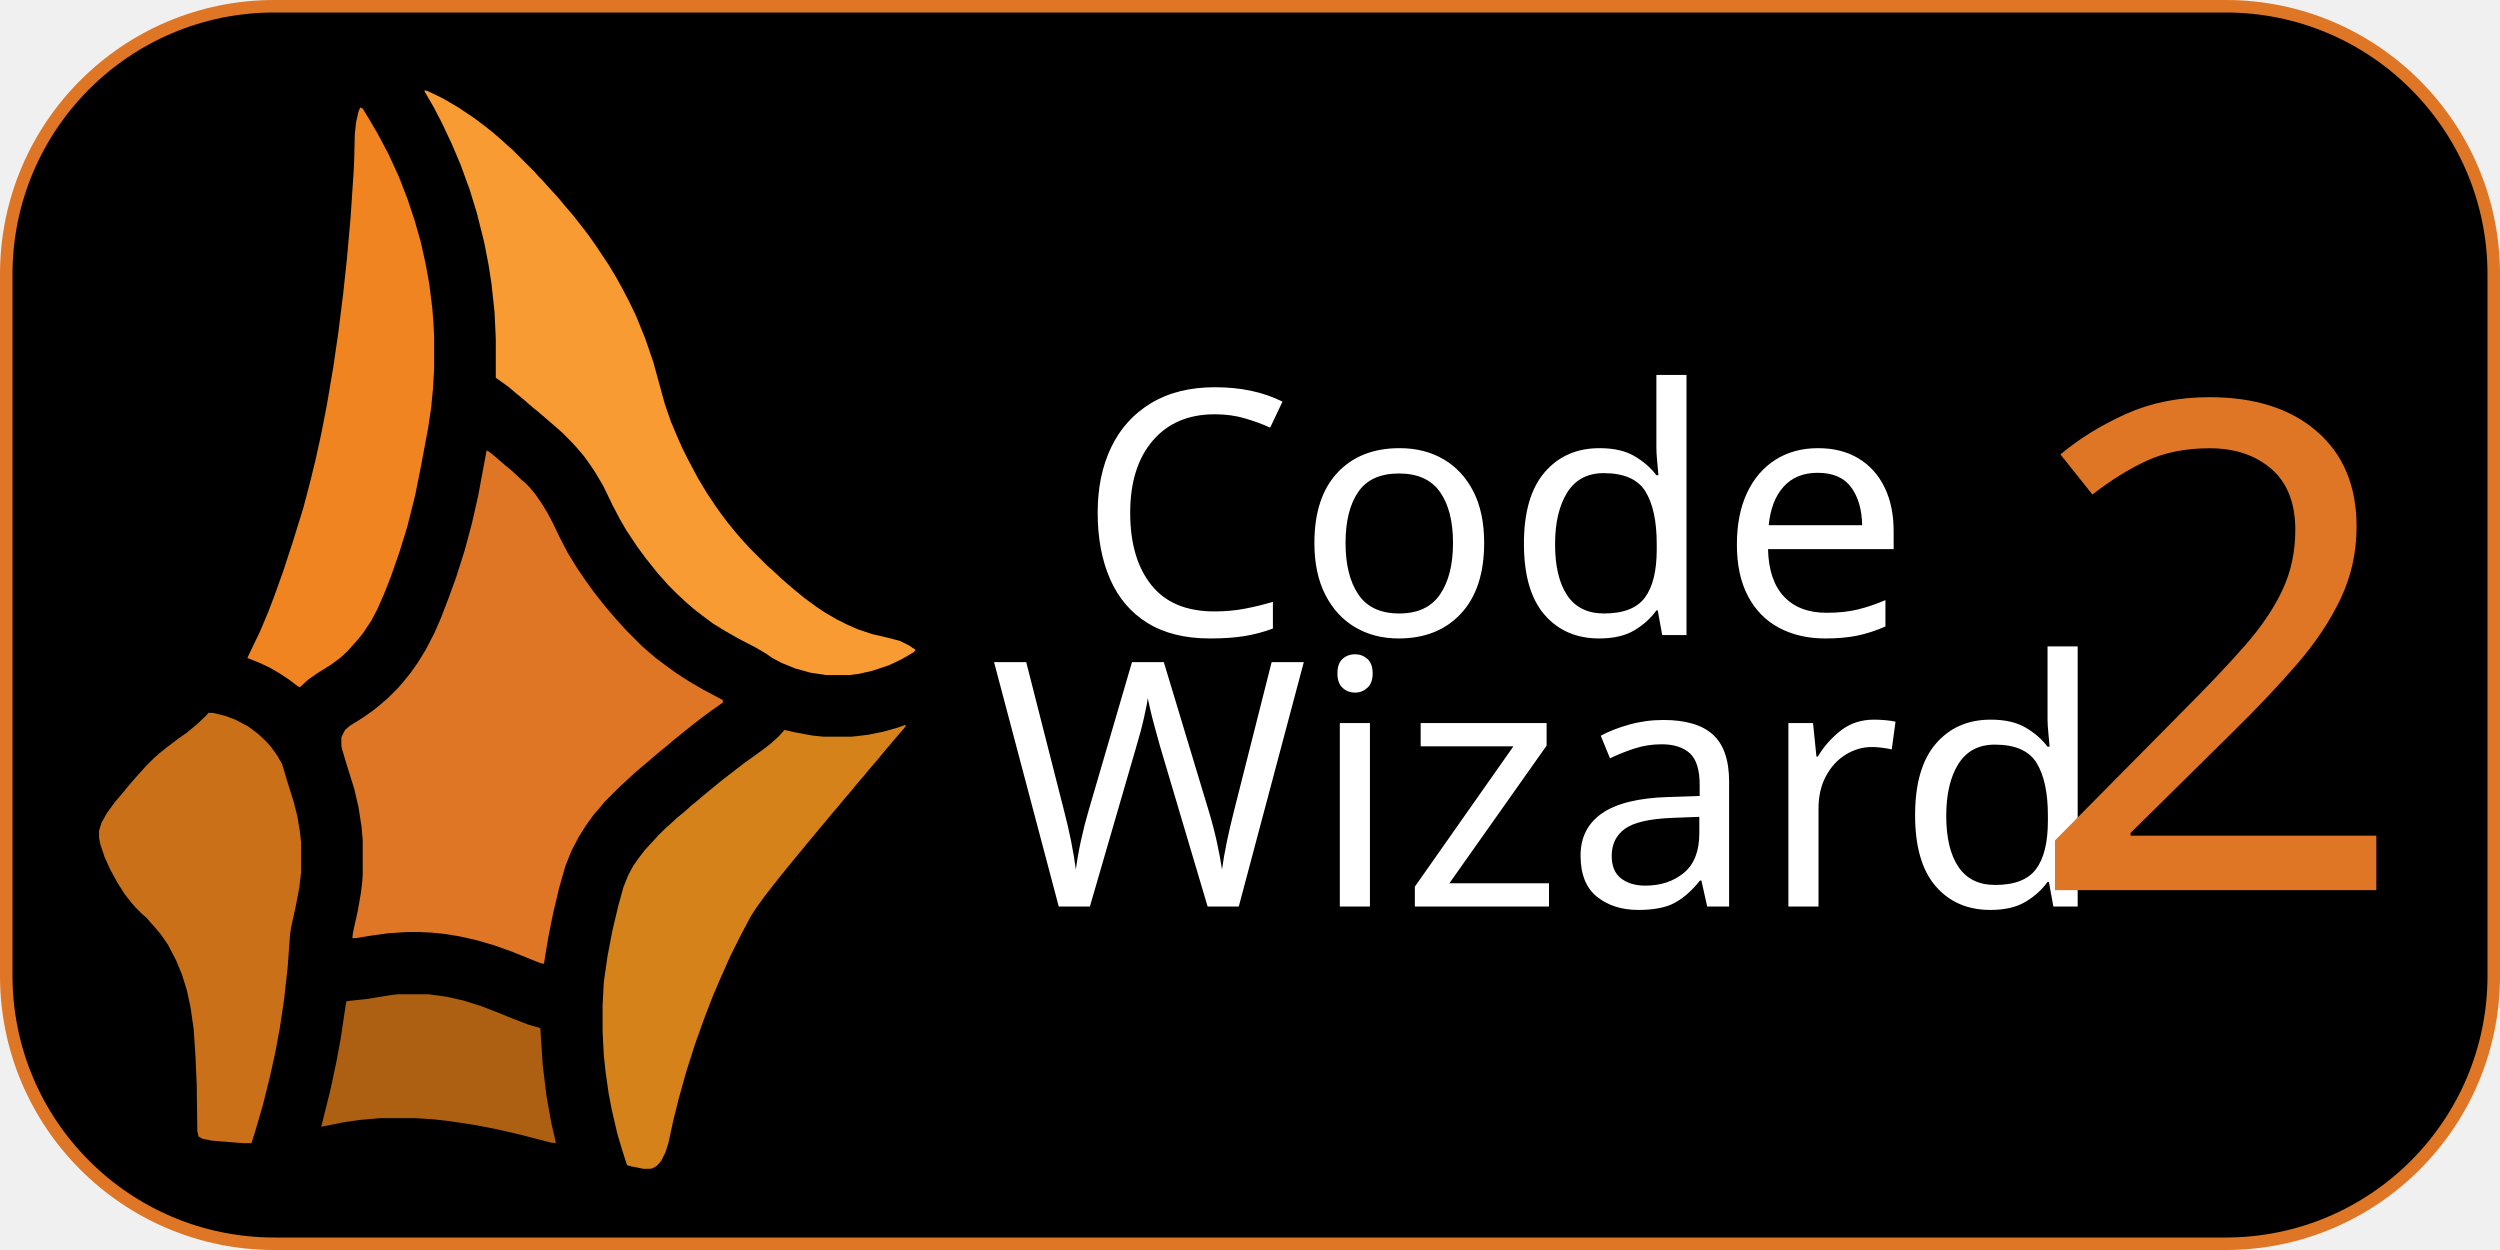
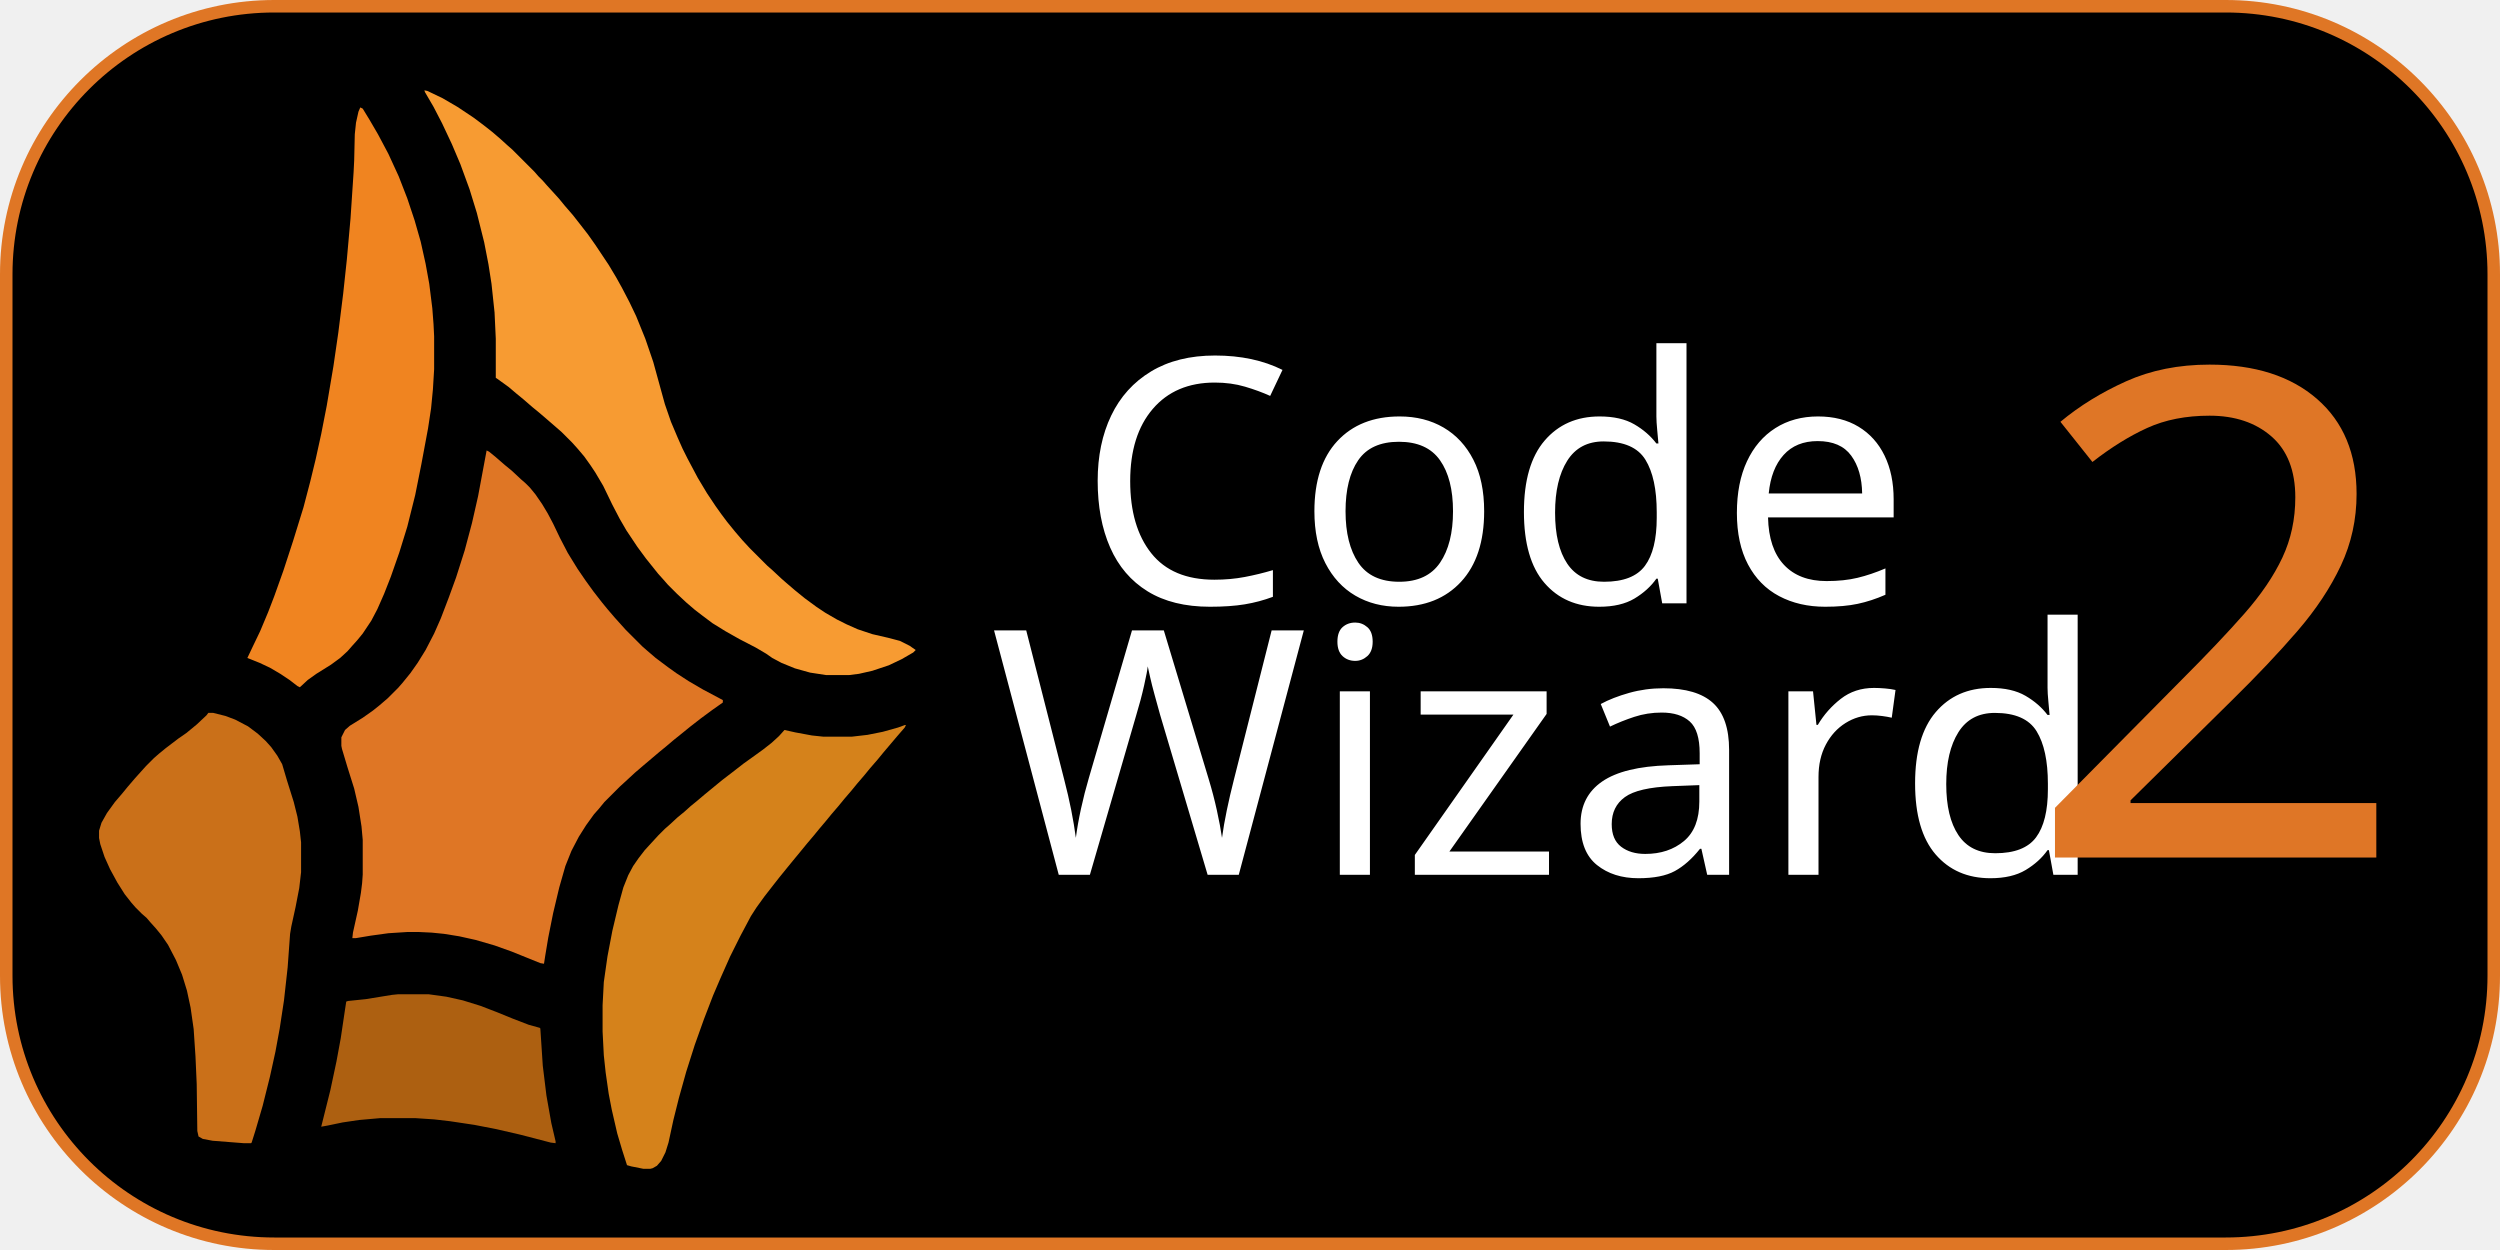
<svg xmlns="http://www.w3.org/2000/svg" version="1.1" viewBox="0 0 4096 2048" width="5000" height="2500" id="svg7">
  <defs id="defs7" />
  <rect style="fill:#000000;fill-opacity:1;stroke:#df7625;stroke-width:40.96;stroke-linecap:round;stroke-linejoin:round;stroke-dasharray:none;stroke-opacity:1;paint-order:stroke markers fill" id="rect1" width="4055.04" height="2007.04" x="20.48" y="20.48" ry="428.887" />
  <path d="m 797.285,738 4,2 11,9 15,13 11,9 15,14 8,7 7,7 9,11 11,16 9,15 9,17 11,23 13,25 16,26 13,19 13,18 14,18 9,11 12,14 18,20 27,27 8,7 14,12 20,15 14,10 20,13 24,14 32,17 v 4 l -17,12 -19,14 -18,14 -16,13 -10,8 -13,11 -11,9 -26,22 -14,12 -13,12 -12,11 -25,25 -9,11 -8,9 -13,18 -12,19 -12,23 -10,25 -10,35 -10,42 -8,40 -5,30 -2,13 -6,-1 -47,-19 -28,-10 -31,-9 -27,-6 -25,-4 -20,-2 -21,-1 h -19 l -31,2 -29,4 -24,4 h -6 l 1,-9 8,-36 5,-29 2,-16 1,-14 v -57 l -2,-22 -5,-32 -7,-30 -11,-35 -9,-30 -1,-5 v -14 l 6,-12 8,-7 21,-13 17,-12 10,-8 14,-12 17,-17 7,-8 13,-16 12,-17 13,-21 14,-27 11,-25 13,-34 12,-33 14,-44 12,-45 10,-44 z" fill="#df7625" id="path2" />
  <path d="m 695.285,148 5,1 25,12 24,14 27,18 16,12 14,11 14,12 11,10 8,7 36,36 7,8 7,7 7,8 11,12 9,10 9,11 13,15 11,14 14,18 12,17 22,33 12,20 10,18 12,23 11,23 15,37 13,38 19,69 10,29 11,26 8,18 8,16 17,32 15,25 14,21 10,14 9,12 13,16 12,14 12,13 29,29 8,7 15,14 8,7 14,12 16,13 19,14 15,10 19,11 16,8 18,8 24,8 26,6 19,5 16,8 10,7 -4,4 -19,11 -21,10 -27,9 -22,5 -16,2 h -38 l -26,-4 -25,-7 -22,-9 -15,-8 -10,-7 -17,-10 -27,-14 -23,-13 -21,-13 -16,-12 -13,-10 -14,-12 -15,-14 -15,-15 -7,-8 -9,-10 -20,-25 -14,-19 -18,-27 -11,-19 -12,-23 -15,-31 -13,-22 -8,-12 -10,-14 -11,-13 -9,-10 -17,-17 -8,-7 -15,-13 -14,-12 -11,-9 -15,-13 -11,-9 -13,-11 -18,-13 -3,-2 v -64 l -2,-43 -5,-47 -5,-32 -7,-36 -12,-48 -12,-39 -15,-41 -14,-33 -16,-34 -14,-27 -14,-24 z" fill="#f79b32" id="path3" />
  <path d="m 341.285,1168 h 8 l 20,5 16,6 21,11 16,12 13,12 9,10 10,14 8,14 8,27 11,35 6,24 4,24 2,18 v 49 l -3,26 -6,31 -7,32 -2,12 -4,55 -6,54 -7,46 -7,38 -9,41 -12,48 -12,41 -6,19 -1,1 h -12 l -51,-4 -16,-3 -7,-4 -2,-9 -1,-77 -2,-45 -3,-45 -5,-35 -6,-28 -8,-26 -10,-24 -13,-25 -11,-16 -9,-11 -9,-10 -6,-7 -8,-7 -10,-10 -7,-8 -11,-14 -12,-19 -12,-22 -9,-20 -7,-21 -2,-10 v -12 l 4,-13 9,-16 13,-18 12,-14 9,-11 12,-14 18,-20 13,-13 8,-7 11,-9 21,-16 13,-9 17,-14 16,-15 z" fill="#ca7019" id="path4" />
  <path d="m 590.285,176 4,2 11,18 14,24 17,32 17,37 14,36 12,36 10,35 8,36 6,33 5,40 2,26 1,20 v 54 l -2,33 -3,31 -5,33 -11,59 -10,50 -13,52 -13,42 -14,40 -11,28 -11,25 -10,19 -14,21 -9,11 -9,10 -7,8 -12,11 -15,11 -24,15 -14,10 -13,12 -4,-2 -13,-10 -15,-10 -17,-10 -17,-8 -20,-8 9,-19 12,-25 13,-31 10,-26 15,-42 16,-49 17,-55 11,-42 9,-37 9,-41 9,-46 11,-65 8,-55 8,-64 6,-56 6,-67 5,-75 1,-20 1,-43 2,-19 4,-18 z" fill="#f08420" id="path5" />
  <path d="m 1482.285,1188 h 2 l -2,4 -13,15 -22,26 -9,11 -13,15 -9,11 -12,14 -9,11 -12,14 -9,11 -12,14 -9,11 -11,13 -9,11 -11,13 -9,11 -14,17 -9,11 -13,16 -11,14 -14,18 -13,18 -9,14 -17,32 -17,34 -16,36 -12,28 -15,39 -15,42 -14,44 -12,43 -9,36 -8,37 -5,16 -7,14 -7,8 -7,4 -4,1 h -11 l -20,-4 -7,-2 -8,-25 -8,-27 -9,-39 -5,-26 -5,-35 -3,-28 -2,-39 v -43 l 2,-38 6,-42 8,-42 10,-42 8,-29 8,-20 8,-15 9,-13 10,-13 22,-24 11,-11 8,-7 13,-12 11,-9 10,-9 11,-9 13,-11 11,-9 17,-14 17,-13 18,-14 14,-10 18,-13 14,-11 12,-11 9,-10 18,4 27,5 19,2 h 46 l 26,-3 25,-5 25,-7 z" fill="#d5821b" id="path6" />
  <path d="m 652.285,1629 h 50 l 29,4 27,6 29,9 26,10 27,11 26,10 18,5 1,1 4,61 6,49 8,45 7,30 v 3 l -8,-1 -50,-13 -39,-9 -36,-7 -40,-6 -26,-3 -30,-2 h -59 l -34,3 -27,4 -24,5 -11,2 15,-60 10,-47 7,-38 7,-47 2,-13 3,-1 29,-3 43,-7 z" fill="#ad6011" id="path7" />
-   <text xml:space="preserve" style="font-style:normal;font-variant:normal;font-weight:normal;font-stretch:normal;font-size:560.771px;line-height:normal;font-family:'Bauhaus 93';-inkscape-font-specification:'Bauhaus 93, Normal';font-variant-ligatures:normal;font-variant-caps:normal;font-variant-numeric:normal;font-variant-east-asian:normal;text-align:start;text-decoration-color:#000000;letter-spacing:4.036px;writing-mode:lr-tb;direction:ltr;text-anchor:start;fill:#ffffff;stroke:#ffffff;stroke-width:0;stroke-linecap:round;stroke-linejoin:round;stroke-opacity:0;paint-order:stroke markers fill" x="1764.217" y="1040.445" id="text7">
-     <tspan style="font-style:normal;font-variant:normal;font-weight:normal;font-stretch:normal;font-size:560.771px;font-family:'Bauhaus 93';-inkscape-font-specification:'Bauhaus 93, Normal';font-variant-ligatures:normal;font-variant-caps:normal;font-variant-numeric:normal;font-variant-east-asian:normal;stroke-width:0" x="1764.217" y="1040.445" id="tspan8">Code</tspan>
+   <text xml:space="preserve" style="font-style:normal;font-variant:normal;font-weight:normal;font-stretch:normal;font-size:560.771px;line-height:normal;font-family:'Bauhaus 93';-inkscape-font-specification:'Bauhaus 93, Normal';font-variant-ligatures:normal;font-variant-caps:normal;font-variant-numeric:normal;font-variant-east-asian:normal;text-align:start;text-decoration-color:#000000;letter-spacing:4.036px;writing-mode:lr-tb;direction:ltr;text-anchor:start;fill:#ffffff;stroke:#ffffff;stroke-width:0;stroke-linecap:round;stroke-linejoin:round;stroke-opacity:0;paint-order:stroke markers fill" x="1764.217" y="988.484" id="text7">
+     <tspan style="font-style:normal;font-variant:normal;font-weight:normal;font-stretch:normal;font-size:560.771px;font-family:'Bauhaus 93';-inkscape-font-specification:'Bauhaus 93, Normal';font-variant-ligatures:normal;font-variant-caps:normal;font-variant-numeric:normal;font-variant-east-asian:normal;stroke-width:0" x="1764.217" y="988.484" id="tspan8">Code</tspan>
  </text>
-   <text xml:space="preserve" style="font-style:normal;font-variant:normal;font-weight:normal;font-stretch:normal;font-size:560.771px;line-height:normal;font-family:'Bauhaus 93';-inkscape-font-specification:'Bauhaus 93, Normal';font-variant-ligatures:normal;font-variant-caps:normal;font-variant-numeric:normal;font-variant-east-asian:normal;text-align:start;text-decoration-color:#000000;letter-spacing:4.036px;writing-mode:lr-tb;direction:ltr;text-anchor:start;fill:#ffffff;stroke:#ffffff;stroke-width:0;stroke-linecap:round;stroke-linejoin:round;stroke-opacity:0;paint-order:stroke markers fill" x="1621.93" y="1485.233" id="text7-0">
-     <tspan style="font-style:normal;font-variant:normal;font-weight:normal;font-stretch:normal;font-size:560.771px;font-family:'Bauhaus 93';-inkscape-font-specification:'Bauhaus 93, Normal';font-variant-ligatures:normal;font-variant-caps:normal;font-variant-numeric:normal;font-variant-east-asian:normal;stroke-width:0" x="1621.93" y="1485.233" id="tspan8-9">Wizard</tspan>
+   <text xml:space="preserve" style="font-style:normal;font-variant:normal;font-weight:normal;font-stretch:normal;font-size:560.771px;line-height:normal;font-family:'Bauhaus 93';-inkscape-font-specification:'Bauhaus 93, Normal';font-variant-ligatures:normal;font-variant-caps:normal;font-variant-numeric:normal;font-variant-east-asian:normal;text-align:start;text-decoration-color:#000000;letter-spacing:4.036px;writing-mode:lr-tb;direction:ltr;text-anchor:start;fill:#ffffff;stroke:#ffffff;stroke-width:0;stroke-linecap:round;stroke-linejoin:round;stroke-opacity:0;paint-order:stroke markers fill" x="1621.93" y="1433.272" id="text7-0">
+     <tspan style="font-style:normal;font-variant:normal;font-weight:normal;font-stretch:normal;font-size:560.771px;font-family:'Bauhaus 93';-inkscape-font-specification:'Bauhaus 93, Normal';font-variant-ligatures:normal;font-variant-caps:normal;font-variant-numeric:normal;font-variant-east-asian:normal;stroke-width:0" x="1621.93" y="1433.272" id="tspan8-9">Wizard</tspan>
  </text>
-   <text xml:space="preserve" style="font-style:normal;font-variant:normal;font-weight:normal;font-stretch:normal;font-size:1115.45px;line-height:normal;font-family:'Bauhaus 93';-inkscape-font-specification:'Bauhaus 93, Normal';font-variant-ligatures:normal;font-variant-caps:normal;font-variant-numeric:normal;font-variant-east-asian:normal;text-align:start;text-decoration-color:#000000;letter-spacing:8.029px;writing-mode:lr-tb;direction:ltr;text-anchor:start;fill:#df7626;fill-opacity:1;stroke:#df7625;stroke-width:0;stroke-linecap:round;stroke-linejoin:round;stroke-opacity:0;paint-order:stroke markers fill" x="3313.329" y="1458.352" id="text7-0-4">
-     <tspan style="font-style:normal;font-variant:normal;font-weight:normal;font-stretch:normal;font-size:1115.45px;font-family:'Bauhaus 93';-inkscape-font-specification:'Bauhaus 93, Normal';font-variant-ligatures:normal;font-variant-caps:normal;font-variant-numeric:normal;font-variant-east-asian:normal;fill:#df7626;fill-opacity:1;stroke-width:0;stroke:#df7625;stroke-opacity:0" x="3313.329" y="1458.352" id="tspan8-9-8">2</tspan>
+   <text xml:space="preserve" style="font-style:normal;font-variant:normal;font-weight:normal;font-stretch:normal;font-size:1115.45px;line-height:normal;font-family:'Bauhaus 93';-inkscape-font-specification:'Bauhaus 93, Normal';font-variant-ligatures:normal;font-variant-caps:normal;font-variant-numeric:normal;font-variant-east-asian:normal;text-align:start;text-decoration-color:#000000;letter-spacing:8.029px;writing-mode:lr-tb;direction:ltr;text-anchor:start;fill:#df7626;fill-opacity:1;stroke:#df7625;stroke-width:0;stroke-linecap:round;stroke-linejoin:round;stroke-opacity:0;paint-order:stroke markers fill" x="3313.329" y="1404.985" id="text7-0-4">
+     <tspan style="font-style:normal;font-variant:normal;font-weight:normal;font-stretch:normal;font-size:1115.45px;font-family:'Bauhaus 93';-inkscape-font-specification:'Bauhaus 93, Normal';font-variant-ligatures:normal;font-variant-caps:normal;font-variant-numeric:normal;font-variant-east-asian:normal;fill:#df7626;fill-opacity:1;stroke:#df7625;stroke-width:0;stroke-opacity:0" x="3313.329" y="1404.985" id="tspan8-9-8">2</tspan>
  </text>
</svg>
